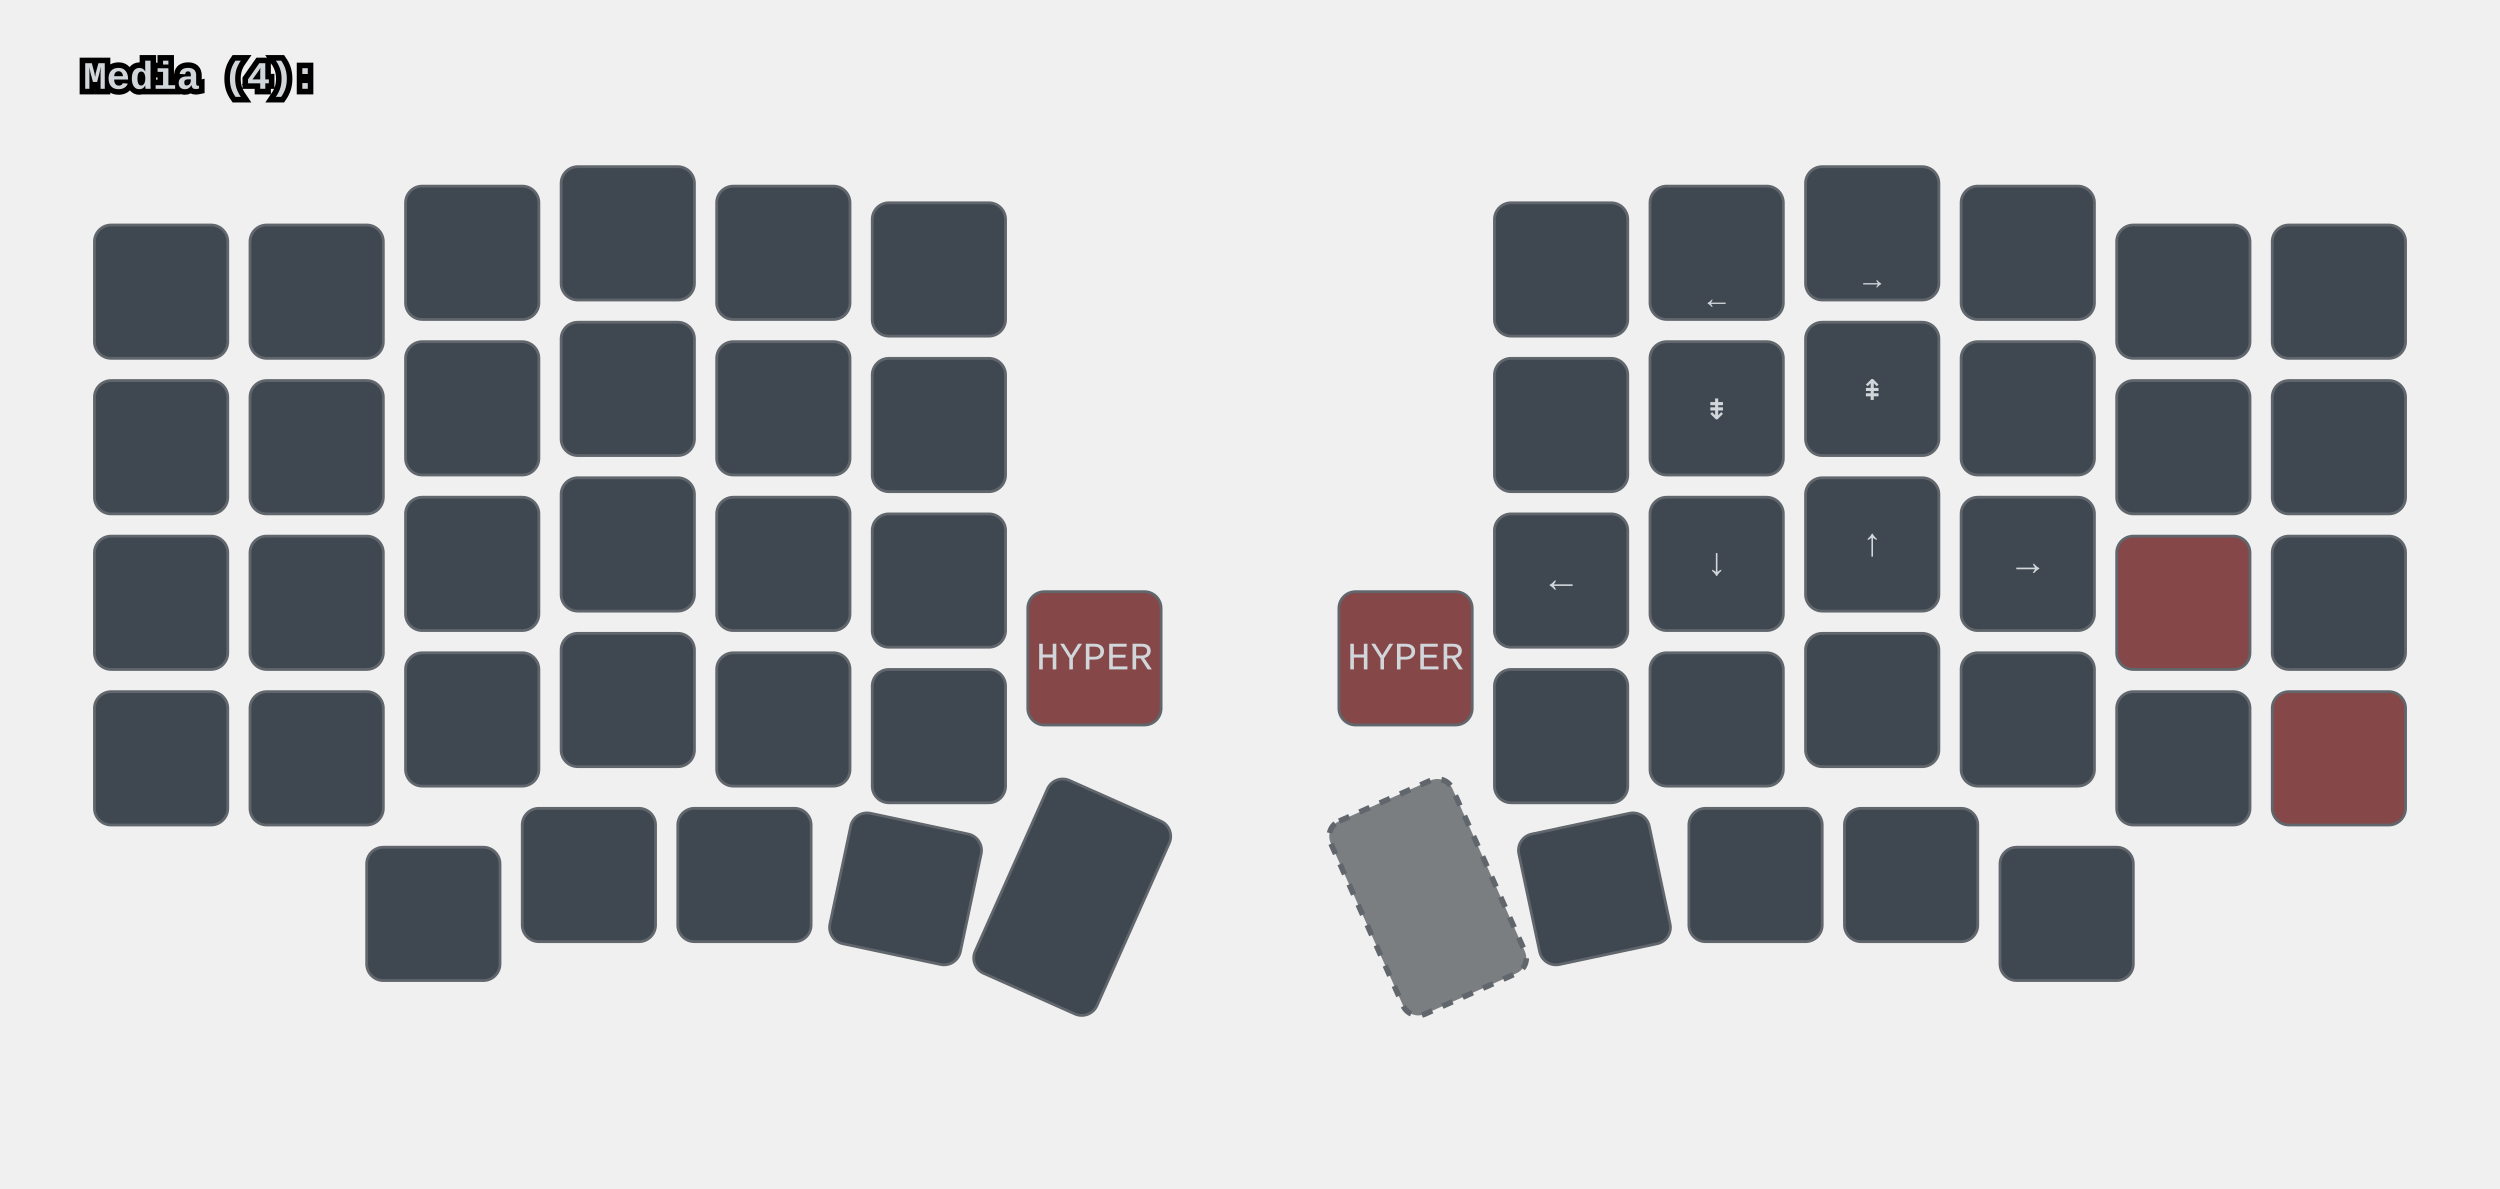
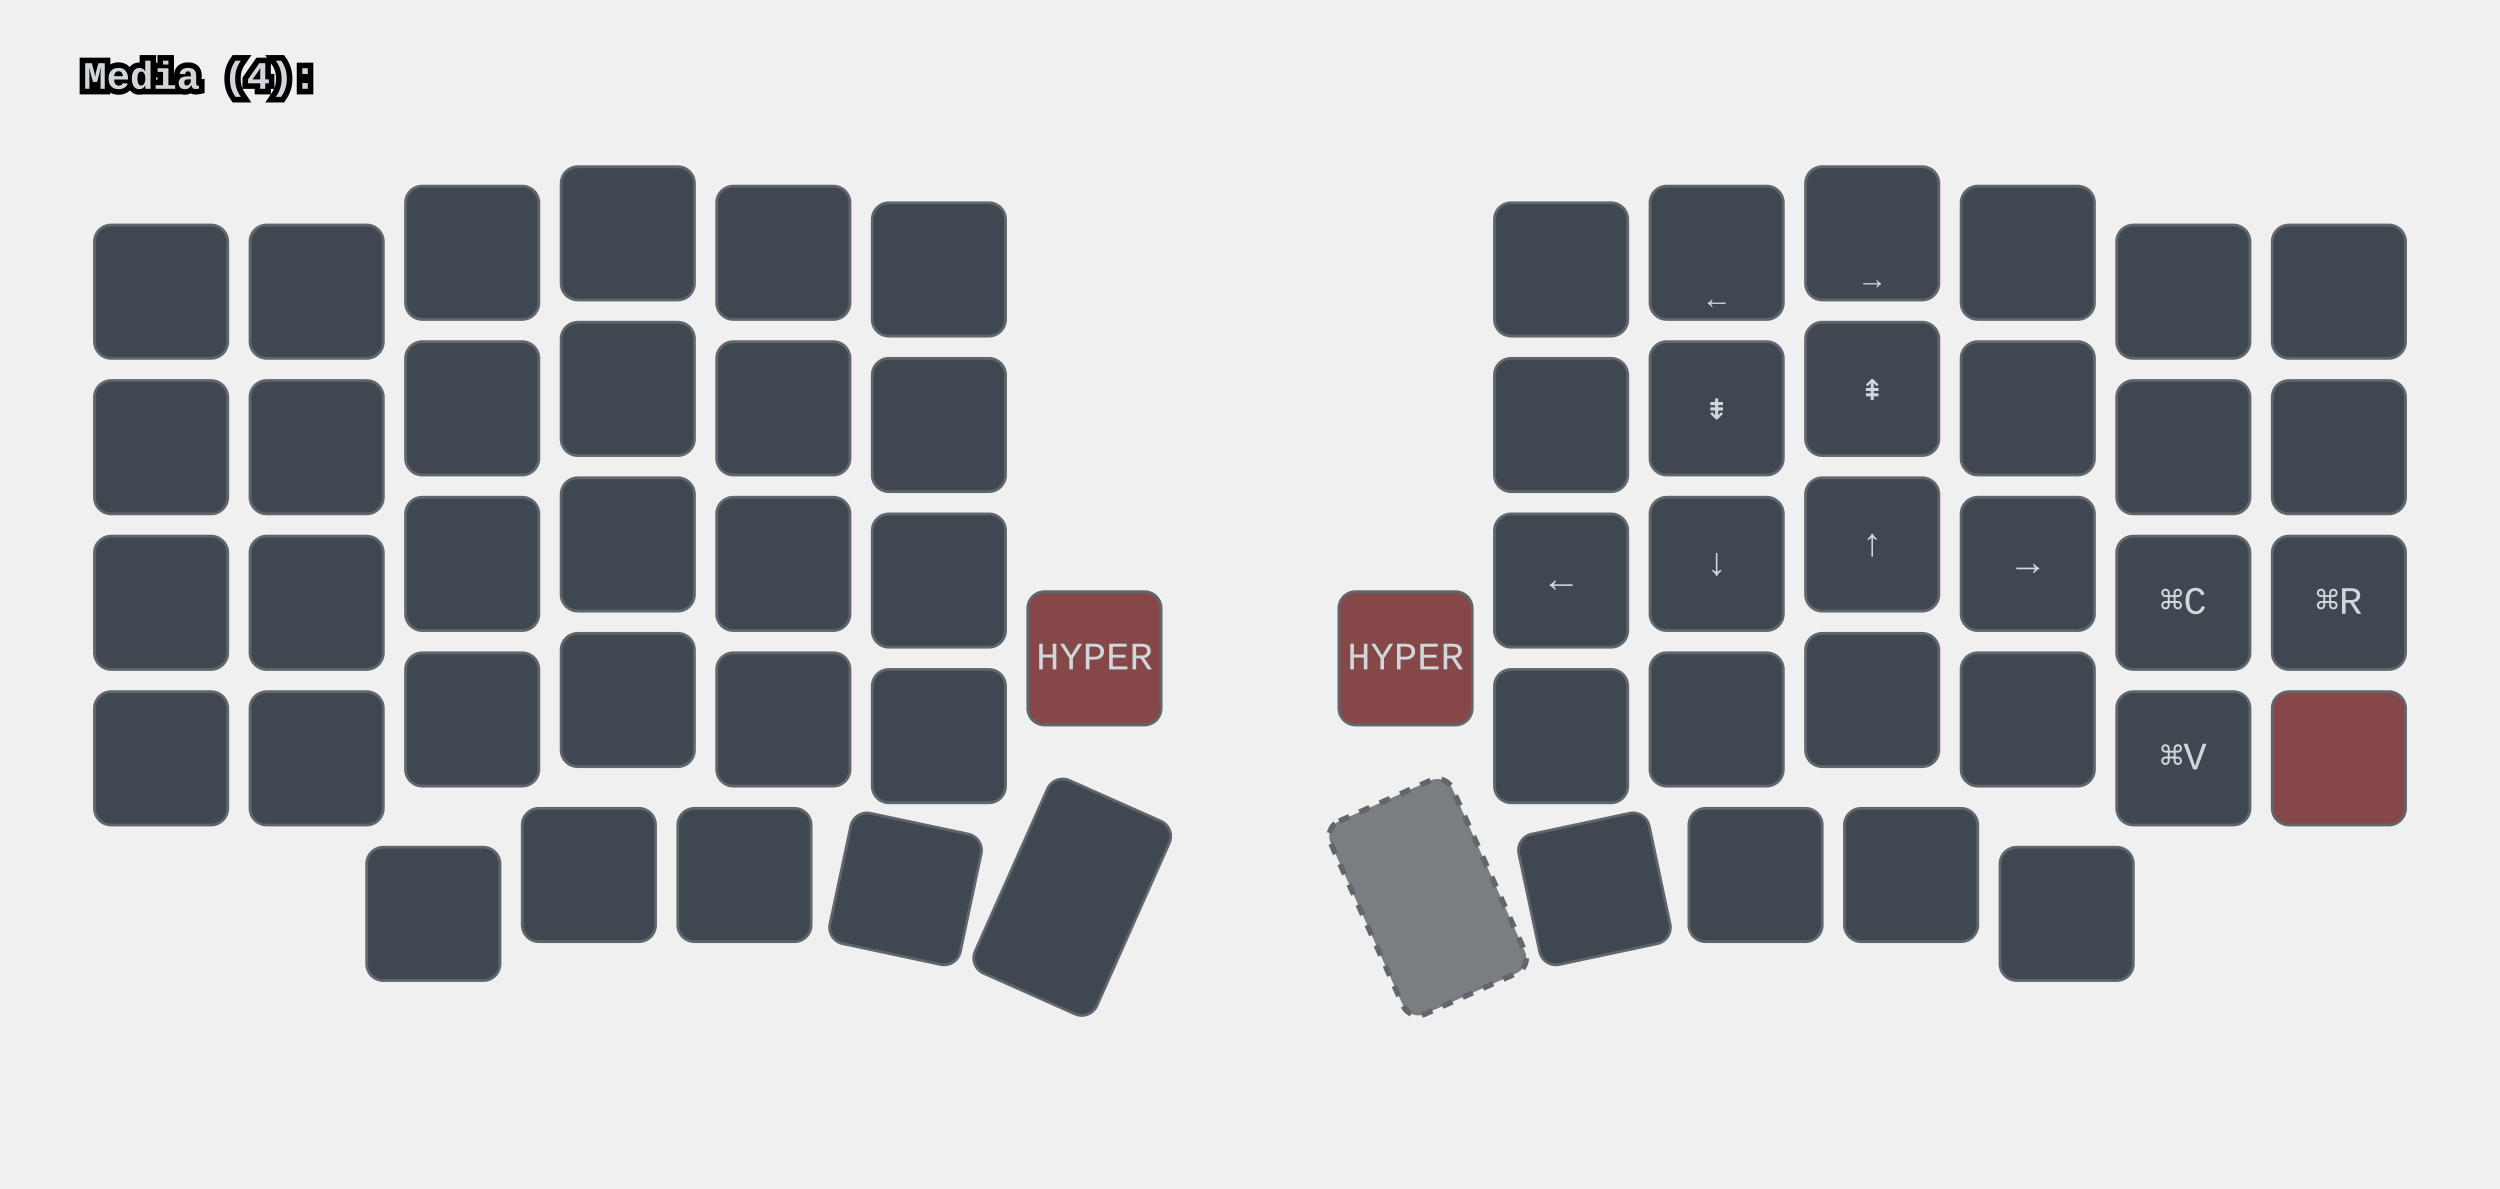
<svg xmlns="http://www.w3.org/2000/svg" xmlns:xlink="http://www.w3.org/1999/xlink" width="900" height="428" viewBox="0 0 900 428" class="keymap">
  <defs>/* start glyphs */
<svg id="mdi:apple-keyboard-caps">
      <svg id="mdi-apple-keyboard-caps" viewBox="0 0 24 24">
        <path d="M15,14V8H17.17L12,2.83L6.83,8H9V14H15M12,0L22,10H17V16H7V10H2L12,0M7,18H17V24H7V18M15,20H9V22H15V20Z" />
      </svg>
    </svg>
    <svg id="mdi:apple-keyboard-command">
      <svg id="mdi-apple-keyboard-command" viewBox="0 0 24 24">
        <path d="M6,2A4,4 0 0,1 10,6V8H14V6A4,4 0 0,1 18,2A4,4 0 0,1 22,6A4,4 0 0,1 18,10H16V14H18A4,4 0 0,1 22,18A4,4 0 0,1 18,22A4,4 0 0,1 14,18V16H10V18A4,4 0 0,1 6,22A4,4 0 0,1 2,18A4,4 0 0,1 6,14H8V10H6A4,4 0 0,1 2,6A4,4 0 0,1 6,2M16,18A2,2 0 0,0 18,20A2,2 0 0,0 20,18A2,2 0 0,0 18,16H16V18M14,10H10V14H14V10M6,16A2,2 0 0,0 4,18A2,2 0 0,0 6,20A2,2 0 0,0 8,18V16H6M8,6A2,2 0 0,0 6,4A2,2 0 0,0 4,6A2,2 0 0,0 6,8H8V6M18,8A2,2 0 0,0 20,6A2,2 0 0,0 18,4A2,2 0 0,0 16,6V8H18Z" />
      </svg>
    </svg>
    <svg id="mdi:apple-keyboard-control">
      <svg id="mdi-apple-keyboard-control" viewBox="0 0 24 24">
        <path d="M19.78,11.78L18.36,13.19L12,6.83L5.64,13.19L4.22,11.78L12,4L19.78,11.78Z" />
      </svg>
    </svg>
    <svg id="mdi:apple-keyboard-option">
      <svg id="mdi-apple-keyboard-option" viewBox="0 0 24 24">
        <path d="M3,4H9.11L16.15,18H21V20H14.88L7.84,6H3V4M14,4H21V6H14V4Z" />
      </svg>
    </svg>
    <svg id="mdi:apple-keyboard-shift">
      <svg id="mdi-apple-keyboard-shift" viewBox="0 0 24 24">
        <path d="M15,18V12H17.17L12,6.83L6.83,12H9V18H15M12,4L22,14H17V20H7V14H2L12,4Z" />
      </svg>
    </svg>
    <svg id="mdi:backspace">
      <svg id="mdi-backspace" viewBox="0 0 24 24">
        <path d="M22,3H7C6.31,3 5.77,3.35 5.41,3.88L0,12L5.41,20.11C5.77,20.64 6.31,21 7,21H22A2,2 0 0,0 24,19V5A2,2 0 0,0 22,3M19,15.59L17.59,17L14,13.41L10.41,17L9,15.59L12.59,12L9,8.41L10.41,7L14,10.59L17.59,7L19,8.41L15.41,12" />
      </svg>
    </svg>
    <svg id="mdi:backspace-reverse">
      <svg id="mdi-backspace-reverse" viewBox="0 0 24 24">
        <path d="M2,21H17C17.7,21 18.2,20.6 18.6,20.1L24,12L18.6,3.9C18.2,3.4 17.7,3 17,3H2A2,2 0 0,0 0,5V19A2,2 0 0,0 2,21M5,8.4L6.4,7L10,10.6L13.6,7L15,8.4L11.4,12L15,15.6L13.6,17L10,13.4L6.4,17L5,15.6L8.6,12" />
      </svg>
    </svg>
    <svg id="mdi:bluetooth-connect">
      <svg id="mdi-bluetooth-connect" viewBox="0 0 24 24">
        <path d="M19,10L17,12L19,14L21,12M14.88,16.29L13,18.17V14.41M13,5.83L14.88,7.71L13,9.58M17.71,7.71L12,2H11V9.58L6.41,5L5,6.41L10.59,12L5,17.58L6.41,19L11,14.41V22H12L17.71,16.29L13.41,12M7,12L5,10L3,12L5,14L7,12Z" />
      </svg>
    </svg>
    <svg id="mdi:bluetooth-off">
      <svg id="mdi-bluetooth-off" viewBox="0 0 24 24">
        <path d="M13,5.83L14.88,7.71L13.28,9.31L14.69,10.72L17.71,7.7L12,2H11V7.03L13,9.03M5.41,4L4,5.41L10.59,12L5,17.59L6.41,19L11,14.41V22H12L16.29,17.71L18.59,20L20,18.59M13,18.17V14.41L14.88,16.29" />
      </svg>
    </svg>
    <svg id="mdi:brightness-5">
      <svg id="mdi-brightness-5" viewBox="0 0 24 24">
        <path d="M12,18A6,6 0 0,1 6,12A6,6 0 0,1 12,6A6,6 0 0,1 18,12A6,6 0 0,1 12,18M20,15.31L23.31,12L20,8.69V4H15.31L12,0.69L8.69,4H4V8.69L0.69,12L4,15.31V20H8.69L12,23.31L15.31,20H20V15.31Z" />
      </svg>
    </svg>
    <svg id="mdi:brightness-7">
      <svg id="mdi-brightness-7" viewBox="0 0 24 24">
        <path d="M12,8A4,4 0 0,0 8,12A4,4 0 0,0 12,16A4,4 0 0,0 16,12A4,4 0 0,0 12,8M12,18A6,6 0 0,1 6,12A6,6 0 0,1 12,6A6,6 0 0,1 18,12A6,6 0 0,1 12,18M20,8.69V4H15.31L12,0.69L8.69,4H4V8.69L0.69,12L4,15.31V20H8.69L12,23.31L15.31,20H20V15.31L23.31,12L20,8.69Z" />
      </svg>
    </svg>
    <svg id="mdi:chevron-left">
      <svg id="mdi-chevron-left" viewBox="0 0 24 24">
        <path d="M15.41,16.58L10.83,12L15.41,7.41L14,6L8,12L14,18L15.41,16.58Z" />
      </svg>
    </svg>
    <svg id="mdi:chevron-right">
      <svg id="mdi-chevron-right" viewBox="0 0 24 24">
        <path d="M8.59,16.58L13.17,12L8.59,7.41L10,6L16,12L10,18L8.59,16.58Z" />
      </svg>
    </svg>
    <svg id="mdi:code-block-tags">
      <svg id="mdi-code-block-tags" viewBox="0 0 24 24">
        <path d="M5.59 3.41L7 4.82L3.82 8L7 11.18L5.59 12.6L1 8L5.59 3.41M11.41 3.41L16 8L11.41 12.6L10 11.18L13.18 8L10 4.82L11.41 3.41M22 6V18C22 19.11 21.11 20 20 20H4C2.9 20 2 19.11 2 18V14H4V18H20V6H17.03V4H20C21.11 4 22 4.89 22 6Z" />
      </svg>
    </svg>
    <svg id="mdi:content-copy">
      <svg id="mdi-content-copy" viewBox="0 0 24 24">
        <path d="M19,21H8V7H19M19,5H8A2,2 0 0,0 6,7V21A2,2 0 0,0 8,23H19A2,2 0 0,0 21,21V7A2,2 0 0,0 19,5M16,1H4A2,2 0 0,0 2,3V17H4V3H16V1Z" />
      </svg>
    </svg>
    <svg id="mdi:content-cut">
      <svg id="mdi-content-cut" viewBox="0 0 24 24">
        <path d="M19,3L13,9L15,11L22,4V3M12,12.5A0.5,0.5 0 0,1 11.5,12A0.5,0.5 0 0,1 12,11.5A0.5,0.5 0 0,1 12.5,12A0.5,0.5 0 0,1 12,12.5M6,20A2,2 0 0,1 4,18C4,16.89 4.9,16 6,16A2,2 0 0,1 8,18C8,19.11 7.1,20 6,20M6,8A2,2 0 0,1 4,6C4,4.89 4.9,4 6,4A2,2 0 0,1 8,6C8,7.11 7.1,8 6,8M9.64,7.64C9.87,7.14 10,6.59 10,6A4,4 0 0,0 6,2A4,4 0 0,0 2,6A4,4 0 0,0 6,10C6.59,10 7.14,9.87 7.64,9.64L10,12L7.64,14.36C7.14,14.13 6.59,14 6,14A4,4 0 0,0 2,18A4,4 0 0,0 6,22A4,4 0 0,0 10,18C10,17.41 9.87,16.86 9.64,16.36L12,14L19,21H22V20L9.64,7.64Z" />
      </svg>
    </svg>
    <svg id="mdi:content-paste">
      <svg id="mdi-content-paste" viewBox="0 0 24 24">
        <path d="M19,20H5V4H7V7H17V4H19M12,2A1,1 0 0,1 13,3A1,1 0 0,1 12,4A1,1 0 0,1 11,3A1,1 0 0,1 12,2M19,2H14.82C14.4,0.84 13.3,0 12,0C10.7,0 9.6,0.84 9.18,2H5A2,2 0 0,0 3,4V20A2,2 0 0,0 5,22H19A2,2 0 0,0 21,20V4A2,2 0 0,0 19,2Z" />
      </svg>
    </svg>
    <svg id="mdi:folder-search-outline">
      <svg id="mdi-folder-search-outline" viewBox="0 0 24 24">
        <path d="M16.5,12C19,12 21,14 21,16.5C21,17.38 20.75,18.21 20.31,18.9L23.39,22L22,23.39L18.88,20.32C18.19,20.75 17.37,21 16.5,21C14,21 12,19 12,16.5C12,14 14,12 16.5,12M16.5,14A2.5,2.5 0 0,0 14,16.5A2.5,2.5 0 0,0 16.5,19A2.5,2.5 0 0,0 19,16.5A2.5,2.5 0 0,0 16.5,14M19,8H3V18H10.17C10.34,18.72 10.63,19.39 11,20H3C1.89,20 1,19.1 1,18V6C1,4.89 1.89,4 3,4H9L11,6H19A2,2 0 0,1 21,8V11.81C20.42,11.26 19.75,10.81 19,10.5V8Z" />
      </svg>
    </svg>
    <svg id="mdi:format-letter-ends-with">
      <svg id="mdi-format-letter-ends-with" viewBox="0 0 24 24">
        <path d="M11.14 4L6.43 16H8.36L9.32 13.43H14.67L15.64 16H17.57L12.86 4M12 6.29L14.03 11.71H9.96M20 14V18H2V20H22V14Z" />
      </svg>
    </svg>
    <svg id="mdi:format-letter-starts-with">
      <svg id="mdi-format-letter-starts-with" viewBox="0 0 24 24">
        <path d="M11.14 4L6.43 16H8.36L9.32 13.43H14.67L15.64 16H17.57L12.86 4M12 6.29L14.03 11.71H9.96M4 18V15H2V20H22V18Z" />
      </svg>
    </svg>
    <svg id="mdi:format-pilcrow-arrow-left">
      <svg id="mdi-format-pilcrow-arrow-left" viewBox="0 0 24 24">
        <path d="M8,17V14L4,18L8,22V19H20V17M10,10V15H12V4H14V15H16V4H18V2H10A4,4 0 0,0 6,6A4,4 0 0,0 10,10Z" />
      </svg>
    </svg>
    <svg id="mdi:format-pilcrow-arrow-right">
      <svg id="mdi-format-pilcrow-arrow-right" viewBox="0 0 24 24">
        <path d="M21,18L17,14V17H5V19H17V22M9,10V15H11V4H13V15H15V4H17V2H9A4,4 0 0,0 5,6A4,4 0 0,0 9,10Z" />
      </svg>
    </svg>
    <svg id="mdi:format-vertical-align-bottom">
      <svg id="mdi-format-vertical-align-bottom" viewBox="0 0 24 24">
        <path d="M16,13H13V3H11V13H8L12,17L16,13M4,19V21H20V19H4Z" />
      </svg>
    </svg>
    <svg id="mdi:format-vertical-align-top">
      <svg id="mdi-format-vertical-align-top" viewBox="0 0 24 24">
        <path d="M8,11H11V21H13V11H16L12,7L8,11M4,3V5H20V3H4Z" />
      </svg>
    </svg>
    <svg id="mdi:keyboard-return">
      <svg id="mdi-keyboard-return" viewBox="0 0 24 24">
        <path d="M19,7V11H5.83L9.41,7.41L8,6L2,12L8,18L9.41,16.58L5.83,13H21V7H19Z" />
      </svg>
    </svg>
    <svg id="mdi:keyboard-space">
      <svg id="mdi-keyboard-space" viewBox="0 0 24 24">
        <path d="M3 15H5V19H19V15H21V19C21 20.1 20.1 21 19 21H5C3.9 21 3 20.1 3 19V15Z" />
      </svg>
    </svg>
    <svg id="mdi:keyboard-tab">
      <svg id="mdi-keyboard-tab" viewBox="0 0 24 24">
        <path d="M20,18H22V6H20M11.59,7.41L15.17,11H1V13H15.17L11.59,16.58L13,18L19,12L13,6L11.59,7.41Z" />
      </svg>
    </svg>
    <svg id="mdi:keyboard-tab-reverse">
      <svg id="mdi-keyboard-tab-reverse" viewBox="0 0 24 24">
        <path d="M4 6H2V18H4M11 6L5 12L11 18L12.41 16.58L8.83 13H23V11H8.83L12.41 7.41L11 6Z" />
      </svg>
    </svg>
    <svg id="mdi:keyboard-variant">
      <svg id="mdi-keyboard-variant" viewBox="0 0 24 24">
        <path d="M6,16H18V18H6V16M6,13V15H2V13H6M7,15V13H10V15H7M11,15V13H13V15H11M14,15V13H17V15H14M18,15V13H22V15H18M2,10H5V12H2V10M19,12V10H22V12H19M18,12H16V10H18V12M8,12H6V10H8V12M12,12H9V10H12V12M15,12H13V10H15V12M2,9V7H4V9H2M5,9V7H7V9H5M8,9V7H10V9H8M11,9V7H13V9H11M14,9V7H16V9H14M17,9V7H22V9H17Z" />
      </svg>
    </svg>
    <svg id="mdi:lightbulb-on-20">
      <svg id="mdi-lightbulb-on-20" viewBox="0 0 24 24">
        <path d="M1 11H4V13H1V11M4.9 3.5L3.5 4.9L5.6 7L7 5.6L4.9 3.5M13 1H11V4H13V1M20 11V13H23V11H20M10 22C10 22.6 10.4 23 11 23H13C13.6 23 14 22.6 14 22V21H10V22M19.1 3.5L17 5.6L18.4 7L20.5 4.9L19.1 3.5M18 12C18 14.2 16.8 16.2 15 17.2V19C15 19.6 14.6 20 14 20H10C9.4 20 9 19.6 9 19V17.2C7.2 16.2 6 14.2 6 12C6 8.7 8.7 6 12 6S18 8.7 18 12M16 12C16 9.79 14.21 8 12 8S8 9.79 8 12 9.79 16 12 16 16 14.21 16 12Z" />
      </svg>
    </svg>
    <svg id="mdi:lightbulb-on-90">
      <svg id="mdi-lightbulb-on-90" viewBox="0 0 24 24">
        <path d="M7 5.6L5.6 7L3.5 4.9L4.9 3.5L7 5.6M10 22C10 22.6 10.4 23 11 23H13C13.6 23 14 22.6 14 22V21H10V22M1 13H4V11H1V13M13 1H11V4H13V1M20 11V13H23V11H20M19.1 3.5L17 5.6L18.4 7L20.5 4.9L19.1 3.5M18 12C18 14.2 16.8 16.2 15 17.2V19C15 19.6 14.6 20 14 20H10C9.4 20 9 19.6 9 19V17.2C7.2 16.2 6 14.2 6 12C6 8.7 8.7 6 12 6S18 8.7 18 12M12 8C11 8 10.09 8.38 9.39 9H14.61C13.91 8.38 13 8 12 8Z" />
      </svg>
    </svg>
    <svg id="mdi:lock-outline">
      <svg id="mdi-lock-outline" viewBox="0 0 24 24">
        <path d="M12,17C10.89,17 10,16.1 10,15C10,13.89 10.89,13 12,13A2,2 0 0,1 14,15A2,2 0 0,1 12,17M18,20V10H6V20H18M18,8A2,2 0 0,1 20,10V20A2,2 0 0,1 18,22H6C4.89,22 4,21.1 4,20V10C4,8.89 4.89,8 6,8H7V6A5,5 0 0,1 12,1A5,5 0 0,1 17,6V8H18M12,3A3,3 0 0,0 9,6V8H15V6A3,3 0 0,0 12,3Z" />
      </svg>
    </svg>
    <svg id="mdi:magnify">
      <svg id="mdi-magnify" viewBox="0 0 24 24">
        <path d="M9.5,3A6.5,6.5 0 0,1 16,9.5C16,11.11 15.41,12.59 14.44,13.73L14.71,14H15.5L20.5,19L19,20.5L14,15.5V14.71L13.73,14.44C12.59,15.41 11.11,16 9.5,16A6.5,6.5 0 0,1 3,9.5A6.5,6.5 0 0,1 9.5,3M9.5,5C7,5 5,7 5,9.5C5,12 7,14 9.5,14C12,14 14,12 14,9.5C14,7 12,5 9.5,5Z" />
      </svg>
    </svg>
    <svg id="mdi:mouse">
      <svg id="mdi-mouse" viewBox="0 0 24 24">
        <path d="M11,1.07C7.05,1.56 4,4.92 4,9H11M4,15A8,8 0 0,0 12,23A8,8 0 0,0 20,15V11H4M13,1.07V9H20C20,4.92 16.94,1.56 13,1.07Z" />
      </svg>
    </svg>
    <svg id="mdi:mouse-left-click-outline">
      <svg id="mdi-mouse-left-click-outline" viewBox="0 0 24 24">
        <path d="M13 9V1.07C13.7 1.16 14.37 1.33 15 1.59C17.33 2.53 19.11 4.53 19.75 7C19.91 7.64 20 8.31 20 9H13M17.66 7C17.18 5.65 16.23 4.5 15 3.81V7H17.66M6 15V13H18V15C18 16.59 17.37 18.12 16.24 19.24C15.12 20.37 13.59 21 12 21C10.41 21 8.88 20.37 7.76 19.24C6.63 18.12 6 16.59 6 15M4 15C4 17.12 4.84 19.16 6.34 20.66C7.84 22.16 9.88 23 12 23C14.12 23 16.16 22.16 17.66 20.66C19.16 19.16 20 17.12 20 15V11H4V15M11 9V1.07C7.06 1.56 4 4.92 4 9H11Z" />
      </svg>
    </svg>
    <svg id="mdi:mouse-right-click-outline">
      <svg id="mdi-mouse-right-click-outline" viewBox="0 0 24 24">
        <path d="M13 9V1.07C16.94 1.56 20 4.92 20 9H13M11 9V1.07C10.3 1.16 9.63 1.33 9 1.59C6.67 2.53 4.89 4.53 4.25 7C4.09 7.64 4 8.31 4 9H11M6.34 7C6.82 5.65 7.78 4.5 9 3.81V7H6.34M6 15V13H18V15C18 16.59 17.37 18.12 16.24 19.24C15.12 20.37 13.59 21 12 21C10.41 21 8.88 20.37 7.76 19.24C6.63 18.12 6 16.59 6 15M4 15C4 17.12 4.84 19.16 6.34 20.66C7.84 22.16 9.88 23 12 23C14.12 23 16.16 22.16 17.66 20.66C19.16 19.16 20 17.12 20 15V11H4V15Z" />
      </svg>
    </svg>
    <svg id="mdi:numeric-1-box-multiple-outline">
      <svg id="mdi-numeric-1-box-multiple-outline" viewBox="0 0 24 24">
        <path d="M21,17H7V3H21M21,1H7A2,2 0 0,0 5,3V17A2,2 0 0,0 7,19H21A2,2 0 0,0 23,17V3A2,2 0 0,0 21,1M14,15H16V5H12V7H14M3,5H1V21A2,2 0 0,0 3,23H19V21H3V5Z" />
      </svg>
    </svg>
    <svg id="mdi:numeric-2-box-multiple-outline">
      <svg id="mdi-numeric-2-box-multiple-outline" viewBox="0 0 24 24">
        <path d="M17,13H13V11H15A2,2 0 0,0 17,9V7C17,5.89 16.1,5 15,5H11V7H15V9H13A2,2 0 0,0 11,11V15H17M21,17H7V3H21M21,1H7A2,2 0 0,0 5,3V17A2,2 0 0,0 7,19H21A2,2 0 0,0 23,17V3A2,2 0 0,0 21,1M3,5H1V21A2,2 0 0,0 3,23H19V21H3V5Z" />
      </svg>
    </svg>
    <svg id="mdi:numeric-3-box-multiple-outline">
      <svg id="mdi-numeric-3-box-multiple-outline" viewBox="0 0 24 24">
        <path d="M17,13V11.5A1.5,1.5 0 0,0 15.5,10A1.5,1.5 0 0,0 17,8.5V7C17,5.89 16.1,5 15,5H11V7H15V9H13V11H15V13H11V15H15A2,2 0 0,0 17,13M3,5H1V21A2,2 0 0,0 3,23H19V21H3M21,17H7V3H21M21,1H7A2,2 0 0,0 5,3V17A2,2 0 0,0 7,19H21A2,2 0 0,0 23,17V3A2,2 0 0,0 21,1Z" />
      </svg>
    </svg>
    <svg id="mdi:numeric-4-box-multiple-outline">
      <svg id="mdi-numeric-4-box-multiple-outline" viewBox="0 0 24 24">
        <path d="M21,17H7V3H21M21,1H7A2,2 0 0,0 5,3V17A2,2 0 0,0 7,19H21A2,2 0 0,0 23,17V3A2,2 0 0,0 21,1M15,15H17V5H15V9H13V5H11V11H15M3,5H1V21A2,2 0 0,0 3,23H19V21H3V5Z" />
      </svg>
    </svg>
    <svg id="mdi:numeric-5-box-multiple-outline">
      <svg id="mdi-numeric-5-box-multiple-outline" viewBox="0 0 24 24">
        <path d="M17,13V11C17,9.89 16.1,9 15,9H13V7H17V5H11V11H15V13H11V15H15A2,2 0 0,0 17,13M3,5H1V21A2,2 0 0,0 3,23H19V21H3M21,17H7V3H21M21,1H7A2,2 0 0,0 5,3V17A2,2 0 0,0 7,19H21A2,2 0 0,0 23,17V3A2,2 0 0,0 21,1Z" />
      </svg>
    </svg>
    <svg id="mdi:numeric-6-box-multiple-outline">
      <svg id="mdi-numeric-6-box-multiple-outline" viewBox="0 0 24 24">
        <path d="M13,11H15V13H13M13,15H15A2,2 0 0,0 17,13V11C17,9.89 16.1,9 15,9H13V7H17V5H13A2,2 0 0,0 11,7V13C11,14.11 11.9,15 13,15M21,17H7V3H21M21,1H7A2,2 0 0,0 5,3V17A2,2 0 0,0 7,19H21A2,2 0 0,0 23,17V3A2,2 0 0,0 21,1M3,5H1V21A2,2 0 0,0 3,23H19V21H3V5Z" />
      </svg>
    </svg>
    <svg id="mdi:numeric-7-box-multiple-outline">
      <svg id="mdi-numeric-7-box-multiple-outline" viewBox="0 0 24 24">
        <path d="M13,15L17,7V5H11V7H15L11,15M21,17H7V3H21M21,1H7A2,2 0 0,0 5,3V17A2,2 0 0,0 7,19H21A2,2 0 0,0 23,17V3A2,2 0 0,0 21,1M3,5H1V21A2,2 0 0,0 3,23H19V21H3V5Z" />
      </svg>
    </svg>
    <svg id="mdi:numeric-8-box-multiple-outline">
      <svg id="mdi-numeric-8-box-multiple-outline" viewBox="0 0 24 24">
        <path d="M13,11H15V13H13M13,7H15V9H13M13,15H15A2,2 0 0,0 17,13V11.5A1.5,1.5 0 0,0 15.5,10A1.5,1.5 0 0,0 17,8.5V7C17,5.89 16.1,5 15,5H13A2,2 0 0,0 11,7V8.5A1.5,1.5 0 0,0 12.5,10A1.5,1.5 0 0,0 11,11.5V13C11,14.11 11.9,15 13,15M21,17H7V3H21M21,1H7A2,2 0 0,0 5,3V17A2,2 0 0,0 7,19H21A2,2 0 0,0 23,17V3A2,2 0 0,0 21,1M3,5H1V21A2,2 0 0,0 3,23H19V21H3V5Z" />
      </svg>
    </svg>
    <svg id="mdi:palette-outline">
      <svg id="mdi-palette-outline" viewBox="0 0 24 24">
        <path d="M12,22A10,10 0 0,1 2,12A10,10 0 0,1 12,2C17.5,2 22,6 22,11A6,6 0 0,1 16,17H14.2C13.9,17 13.7,17.2 13.7,17.5C13.7,17.6 13.8,17.7 13.8,17.8C14.2,18.3 14.4,18.9 14.4,19.5C14.5,20.9 13.4,22 12,22M12,4A8,8 0 0,0 4,12A8,8 0 0,0 12,20C12.3,20 12.5,19.8 12.5,19.5C12.5,19.3 12.4,19.2 12.4,19.1C12,18.6 11.8,18.1 11.8,17.5C11.8,16.1 12.9,15 14.3,15H16A4,4 0 0,0 20,11C20,7.1 16.4,4 12,4M6.5,10C7.3,10 8,10.7 8,11.5C8,12.3 7.3,13 6.5,13C5.7,13 5,12.3 5,11.5C5,10.7 5.7,10 6.5,10M9.5,6C10.3,6 11,6.7 11,7.5C11,8.3 10.3,9 9.5,9C8.7,9 8,8.3 8,7.5C8,6.7 8.7,6 9.5,6M14.5,6C15.3,6 16,6.7 16,7.5C16,8.3 15.3,9 14.5,9C13.7,9 13,8.3 13,7.5C13,6.7 13.7,6 14.5,6M17.5,10C18.3,10 19,10.7 19,11.5C19,12.3 18.3,13 17.5,13C16.7,13 16,12.3 16,11.5C16,10.7 16.7,10 17.5,10Z" />
      </svg>
    </svg>
    <svg id="mdi:play-pause">
      <svg id="mdi-play-pause" viewBox="0 0 24 24">
        <path d="M3,5V19L11,12M13,19H16V5H13M18,5V19H21V5" />
      </svg>
    </svg>
    <svg id="mdi:power">
      <svg id="mdi-power" viewBox="0 0 24 24">
        <path d="M16.56,5.44L15.11,6.89C16.84,7.94 18,9.83 18,12A6,6 0 0,1 12,18A6,6 0 0,1 6,12C6,9.83 7.16,7.94 8.88,6.88L7.44,5.44C5.36,6.88 4,9.28 4,12A8,8 0 0,0 12,20A8,8 0 0,0 20,12C20,9.28 18.64,6.88 16.56,5.44M13,3H11V13H13" />
      </svg>
    </svg>
    <svg id="mdi:power-plug-outline">
      <svg id="mdi-power-plug-outline" viewBox="0 0 24 24">
        <path d="M16 7V3H14V7H10V3H8V7C7 7 6 8 6 9V14.5L9.5 18V21H14.5V18L18 14.5V9C18 8 17 7 16 7M16 13.67L13.09 16.59L12.67 17H11.33L10.92 16.59L8 13.67V9.09C8 9.06 8.06 9 8.09 9H15.92C15.95 9 16 9.06 16 9.09V13.67Z" />
      </svg>
    </svg>
    <svg id="mdi:redo">
      <svg id="mdi-redo" viewBox="0 0 24 24">
        <path d="M18.4,10.6C16.55,9 14.15,8 11.5,8C6.85,8 2.92,11.03 1.54,15.22L3.9,16C4.95,12.81 7.95,10.5 11.5,10.5C13.45,10.5 15.23,11.22 16.62,12.38L13,16H22V7L18.4,10.6Z" />
      </svg>
    </svg>
    <svg id="mdi:restart">
      <svg id="mdi-restart" viewBox="0 0 24 24">
        <path d="M12,4C14.1,4 16.1,4.8 17.6,6.3C20.7,9.4 20.7,14.5 17.6,17.6C15.8,19.5 13.3,20.2 10.9,19.9L11.4,17.9C13.1,18.1 14.9,17.5 16.2,16.2C18.5,13.9 18.5,10.1 16.2,7.7C15.1,6.6 13.5,6 12,6V10.6L7,5.6L12,0.6V4M6.3,17.6C3.7,15 3.3,11 5.1,7.9L6.6,9.4C5.5,11.6 5.9,14.4 7.8,16.2C8.3,16.7 8.9,17.1 9.6,17.4L9,19.4C8,19 7.1,18.4 6.3,17.6Z" />
      </svg>
    </svg>
    <svg id="mdi:skip-backward">
      <svg id="mdi-skip-backward" viewBox="0 0 24 24">
        <path d="M20,5V19L13,12M6,5V19H4V5M13,5V19L6,12" />
      </svg>
    </svg>
    <svg id="mdi:skip-forward">
      <svg id="mdi-skip-forward" viewBox="0 0 24 24">
        <path d="M4,5V19L11,12M18,5V19H20V5M11,5V19L18,12" />
      </svg>
    </svg>
    <svg id="mdi:stop">
      <svg id="mdi-stop" viewBox="0 0 24 24">
        <path d="M18,18H6V6H18V18Z" />
      </svg>
    </svg>
    <svg id="mdi:undo">
      <svg id="mdi-undo" viewBox="0 0 24 24">
        <path d="M12.5,8C9.85,8 7.45,9 5.6,10.6L2,7V16H11L7.38,12.38C8.77,11.22 10.54,10.5 12.5,10.5C16.04,10.5 19.05,12.81 20.1,16L22.47,15.22C21.08,11.03 17.15,8 12.5,8Z" />
      </svg>
    </svg>
    <svg id="mdi:unfold-more-horizontal">
      <svg id="mdi-unfold-more-horizontal" viewBox="0 0 24 24">
        <path d="M12,18.17L8.83,15L7.42,16.41L12,21L16.59,16.41L15.17,15M12,5.83L15.17,9L16.58,7.59L12,3L7.41,7.59L8.83,9L12,5.83Z" />
      </svg>
    </svg>
    <svg id="mdi:unfold-more-vertical">
      <svg id="mdi-unfold-more-vertical" viewBox="0 0 24 24">
        <path d="M18.17,12L15,8.83L16.41,7.41L21,12L16.41,16.58L15,15.17L18.17,12M5.83,12L9,15.17L7.59,16.59L3,12L7.59,7.42L9,8.83L5.83,12Z" />
      </svg>
    </svg>
    <svg id="mdi:usb">
      <svg id="mdi-usb" viewBox="0 0 24 24">
        <path d="M15,7V11H16V13H13V5H15L12,1L9,5H11V13H8V10.93C8.7,10.56 9.2,9.85 9.2,9C9.2,7.78 8.21,6.8 7,6.8C5.78,6.8 4.8,7.78 4.8,9C4.8,9.85 5.3,10.56 6,10.93V13A2,2 0 0,0 8,15H11V18.05C10.29,18.41 9.8,19.15 9.8,20A2.2,2.2 0 0,0 12,22.2A2.2,2.2 0 0,0 14.2,20C14.2,19.15 13.71,18.41 13,18.05V15H16A2,2 0 0,0 18,13V11H19V7H15Z" />
      </svg>
    </svg>
    <svg id="mdi:view-dashboard-outline">
      <svg id="mdi-view-dashboard-outline" viewBox="0 0 24 24">
        <path d="M19,5V7H15V5H19M9,5V11H5V5H9M19,13V19H15V13H19M9,17V19H5V17H9M21,3H13V9H21V3M11,3H3V13H11V3M21,11H13V21H21V11M11,15H3V21H11V15Z" />
      </svg>
    </svg>
    <svg id="mdi:volume-minus">
      <svg id="mdi-volume-minus" viewBox="0 0 24 24">
        <path d="M3,9H7L12,4V20L7,15H3V9M14,11H22V13H14V11Z" />
      </svg>
    </svg>
    <svg id="mdi:volume-off">
      <svg id="mdi-volume-off" viewBox="0 0 24 24">
        <path d="M12,4L9.91,6.09L12,8.18M4.27,3L3,4.27L7.73,9H3V15H7L12,20V13.27L16.25,17.53C15.58,18.04 14.83,18.46 14,18.7V20.77C15.38,20.45 16.63,19.82 17.68,18.96L19.73,21L21,19.73L12,10.73M19,12C19,12.94 18.8,13.82 18.46,14.64L19.97,16.15C20.62,14.91 21,13.5 21,12C21,7.72 18,4.14 14,3.23V5.29C16.89,6.15 19,8.83 19,12M16.5,12C16.5,10.23 15.5,8.71 14,7.97V10.18L16.45,12.63C16.5,12.43 16.5,12.21 16.5,12Z" />
      </svg>
    </svg>
    <svg id="mdi:volume-plus">
      <svg id="mdi-volume-plus" viewBox="0 0 24 24">
        <path d="M3,9H7L12,4V20L7,15H3V9M14,11H17V8H19V11H22V13H19V16H17V13H14V11Z" />
      </svg>
    </svg>
    <svg id="mdi:web">
      <svg id="mdi-web" viewBox="0 0 24 24">
        <path d="M16.36,14C16.44,13.34 16.5,12.68 16.5,12C16.5,11.32 16.44,10.66 16.36,10H19.74C19.9,10.64 20,11.31 20,12C20,12.69 19.9,13.36 19.74,14M14.59,19.56C15.19,18.45 15.65,17.25 15.97,16H18.92C17.96,17.65 16.43,18.93 14.59,19.56M14.34,14H9.66C9.56,13.34 9.5,12.68 9.5,12C9.5,11.32 9.56,10.65 9.66,10H14.34C14.43,10.65 14.5,11.32 14.5,12C14.5,12.68 14.43,13.34 14.34,14M12,19.96C11.17,18.76 10.5,17.43 10.09,16H13.91C13.5,17.43 12.83,18.76 12,19.96M8,8H5.08C6.03,6.34 7.57,5.06 9.4,4.44C8.8,5.55 8.35,6.75 8,8M5.08,16H8C8.35,17.25 8.8,18.45 9.4,19.56C7.57,18.93 6.03,17.65 5.08,16M4.26,14C4.1,13.36 4,12.69 4,12C4,11.31 4.1,10.64 4.26,10H7.64C7.56,10.66 7.5,11.32 7.5,12C7.5,12.68 7.56,13.34 7.64,14M12,4.03C12.83,5.23 13.5,6.57 13.91,8H10.09C10.5,6.57 11.17,5.23 12,4.03M18.92,8H15.97C15.65,6.75 15.19,5.55 14.59,4.44C16.43,5.07 17.96,6.34 18.92,8M12,2C6.47,2 2,6.5 2,12A10,10 0 0,0 12,22A10,10 0 0,0 22,12A10,10 0 0,0 12,2Z" />
      </svg>
    </svg>
    <svg id="mdi:window-maximize">
      <svg id="mdi-window-maximize" viewBox="0 0 24 24">
        <path d="M4,4H20V20H4V4M6,8V18H18V8H6Z" />
      </svg>
    </svg>
    <svg id="mdi:window-restore">
      <svg id="mdi-window-restore" viewBox="0 0 24 24">
        <path d="M4,8H8V4H20V16H16V20H4V8M16,8V14H18V6H10V8H16M6,12V18H14V12H6Z" />
      </svg>
    </svg>
  </defs>/* end glyphs */
<style>/* inherit to force styles through use tags */
svg path {
    fill: inherit;
}

/* font and background color specifications */
svg.keymap {
    font-family: SFMono-Regular,Consolas,Liberation Mono,Menlo,monospace;
    font-size: 14px;
    font-kerning: normal;
    text-rendering: optimizeLegibility;
    fill: #24292e;
}

/* default key styling */
rect.key {
    fill: #f6f8fa;
}

rect.key, rect.combo {
    stroke: #c9cccf;
    stroke-width: 1;
}

/* default key side styling, only used is draw_key_sides is set */
rect.side {
    filter: brightness(90%);
}

/* color accent for combo boxes */
rect.combo, rect.combo-separate {
    fill: #cdf;
}

/* color accent for held keys */
rect.held, rect.combo.held {
    fill: #fdd;
}

/* color accent for ghost (optional) keys */
rect.ghost, rect.combo.ghost {
    stroke-dasharray: 4, 4;
    stroke-width: 2;
}

text {
    text-anchor: middle;
    dominant-baseline: middle;
}

/* styling for layer labels */
text.label {
    font-weight: bold;
    text-anchor: start;
    stroke: white;
    stroke-width: 4;
    paint-order: stroke;
}

/* styling for optional footer */
text.footer {
    text-anchor: end;
    dominant-baseline: auto;
    stroke: white;
    stroke-width: 4;
    paint-order: stroke;
}

/* styling for combo tap, and key non-tap label text */
text.combo, text.hold, text.shifted, text.left, text.right, text.tl, text.tr, text.bl, text.br {
    font-size: 11px;
}

text.hold, text.bl, text.br {
    text-anchor: middle;
    dominant-baseline: auto;
}

text.shifted, text.tl, text.tr {
    text-anchor: middle;
    dominant-baseline: hanging;
}

text.left, text.tl, text.bl {
    text-anchor: start;
}

text.right, text.tr, text.br {
    text-anchor: end;
}

text.layer-activator {
    text-decoration: underline;
}

/* styling for hold/shifted label text in combo box */
text.combo.hold, text.combo.shifted, text.combo.left, text.combo.right {
    font-size: 8px;
}

/* lighter symbol for transparent keys */
text.trans {
    fill: #7b7e81;
}

/* styling for combo dendrons */
path.combo {
    stroke-width: 1;
    stroke: gray;
    fill: none;
}

/* Start Tabler Icons Cleanup */
/* cannot use height/width with glyphs */
.icon-tabler &gt; path {
    fill: inherit;
    stroke: inherit;
    stroke-width: 2;
}
/* hide tabler's default box */
.icon-tabler &gt; path[stroke="none"][fill="none"] {
    visibility: hidden;
}
/* End Tabler Icons Cleanup */

svg.keymap { fill: #d1d6db; }
rect.key { fill: #3f4750; }
rect.key, rect.combo { stroke: #60666c; }
rect.combo, rect.combo-separate { fill: #1f3d7a; }
rect.held, rect.combo.held { fill: #854747; }
text.label, text.footer { stroke: black; }
text.trans { fill: #7e8184; }
path.combo { stroke: #7f7f7f; }

rect.ghost { fill: #7b7e81; }
</style>
  <g transform="translate(30, 0)" class="layer-Media">
    <text x="0" y="28" class="label" id="Media">Media (4):</text>
    <g transform="translate(0, 56)">
      <g transform="translate(28, 49)" class="key keypos-0">
        <rect rx="6" ry="6" x="-24" y="-24" width="48" height="48" class="key" />
      </g>
      <g transform="translate(84, 49)" class="key keypos-1">
        <rect rx="6" ry="6" x="-24" y="-24" width="48" height="48" class="key" />
      </g>
      <g transform="translate(140, 35)" class="key keypos-2">
        <rect rx="6" ry="6" x="-24" y="-24" width="48" height="48" class="key" />
      </g>
      <g transform="translate(196, 28)" class="key keypos-3">
        <rect rx="6" ry="6" x="-24" y="-24" width="48" height="48" class="key" />
      </g>
      <g transform="translate(252, 35)" class="key keypos-4">
        <rect rx="6" ry="6" x="-24" y="-24" width="48" height="48" class="key" />
      </g>
      <g transform="translate(308, 41)" class="key keypos-5">
        <rect rx="6" ry="6" x="-24" y="-24" width="48" height="48" class="key" />
      </g>
      <g transform="translate(532, 41)" class="key keypos-6">
        <rect rx="6" ry="6" x="-24" y="-24" width="48" height="48" class="key" />
        <use href="#mdi:keyboard-tab-reverse" xlink:href="#mdi:keyboard-tab-reverse" x="-7" y="-7" height="14" width="14.0" class="key tap glyph mdi:keyboard-tab-reverse" />
      </g>
      <g transform="translate(588, 35)" class="key keypos-7">
        <rect rx="6" ry="6" x="-24" y="-24" width="48" height="48" class="key" />
        <use href="#mdi:magnify" xlink:href="#mdi:magnify" x="-7" y="-7" height="14" width="14.0" class="key tap glyph mdi:magnify" />
        <text x="0" y="20" class="key hold">←</text>
      </g>
      <g transform="translate(644, 28)" class="key keypos-8">
        <rect rx="6" ry="6" x="-24" y="-24" width="48" height="48" class="key" />
        <use href="#mdi:magnify" xlink:href="#mdi:magnify" x="-7" y="-7" height="14" width="14.0" class="key tap glyph mdi:magnify" />
        <text x="0" y="20" class="key hold">→</text>
      </g>
      <g transform="translate(700, 35)" class="key keypos-9">
        <rect rx="6" ry="6" x="-24" y="-24" width="48" height="48" class="key" />
        <use href="#mdi:keyboard-tab" xlink:href="#mdi:keyboard-tab" x="-7" y="-7" height="14" width="14.0" class="key tap glyph mdi:keyboard-tab" />
      </g>
      <g transform="translate(756, 49)" class="key keypos-10">
        <rect rx="6" ry="6" x="-24" y="-24" width="48" height="48" class="key" />
      </g>
      <g transform="translate(812, 49)" class="key keypos-11">
        <rect rx="6" ry="6" x="-24" y="-24" width="48" height="48" class="key" />
      </g>
      <g transform="translate(28, 105)" class="key keypos-12">
        <rect rx="6" ry="6" x="-24" y="-24" width="48" height="48" class="key" />
        <use href="#mdi:volume-plus" xlink:href="#mdi:volume-plus" x="-7" y="-7" height="14" width="14.0" class="key tap glyph mdi:volume-plus" />
      </g>
      <g transform="translate(84, 105)" class="key keypos-13">
        <rect rx="6" ry="6" x="-24" y="-24" width="48" height="48" class="key" />
        <use href="#mdi:brightness-7" xlink:href="#mdi:brightness-7" x="-7" y="-7" height="14" width="14.0" class="key tap glyph mdi:brightness-7" />
      </g>
      <g transform="translate(140, 91)" class="key keypos-14">
        <rect rx="6" ry="6" x="-24" y="-24" width="48" height="48" class="key" />
      </g>
      <g transform="translate(196, 84)" class="key keypos-15">
        <rect rx="6" ry="6" x="-24" y="-24" width="48" height="48" class="key" />
      </g>
      <g transform="translate(252, 91)" class="key keypos-16">
        <rect rx="6" ry="6" x="-24" y="-24" width="48" height="48" class="key" />
      </g>
      <g transform="translate(308, 97)" class="key keypos-17">
        <rect rx="6" ry="6" x="-24" y="-24" width="48" height="48" class="key" />
      </g>
      <g transform="translate(532, 97)" class="key keypos-18">
        <rect rx="6" ry="6" x="-24" y="-24" width="48" height="48" class="key" />
        <use href="#mdi:format-vertical-align-top" xlink:href="#mdi:format-vertical-align-top" x="-7" y="-7" height="14" width="14.0" class="key tap glyph mdi:format-vertical-align-top" />
      </g>
      <g transform="translate(588, 91)" class="key keypos-19">
        <rect rx="6" ry="6" x="-24" y="-24" width="48" height="48" class="key" />
        <text x="0" y="0" class="key tap">⇟</text>
      </g>
      <g transform="translate(644, 84)" class="key keypos-20">
        <rect rx="6" ry="6" x="-24" y="-24" width="48" height="48" class="key" />
        <text x="0" y="0" class="key tap">⇞</text>
      </g>
      <g transform="translate(700, 91)" class="key keypos-21">
        <rect rx="6" ry="6" x="-24" y="-24" width="48" height="48" class="key" />
        <use href="#mdi:format-vertical-align-bottom" xlink:href="#mdi:format-vertical-align-bottom" x="-7" y="-7" height="14" width="14.0" class="key tap glyph mdi:format-vertical-align-bottom" />
      </g>
      <g transform="translate(756, 105)" class="key keypos-22">
        <rect rx="6" ry="6" x="-24" y="-24" width="48" height="48" class="key" />
      </g>
      <g transform="translate(812, 105)" class="key keypos-23">
        <rect rx="6" ry="6" x="-24" y="-24" width="48" height="48" class="key" />
      </g>
      <g transform="translate(28, 161)" class="key keypos-24">
        <rect rx="6" ry="6" x="-24" y="-24" width="48" height="48" class="key" />
        <use href="#mdi:volume-minus" xlink:href="#mdi:volume-minus" x="-7" y="-7" height="14" width="14.0" class="key tap glyph mdi:volume-minus" />
      </g>
      <g transform="translate(84, 161)" class="key keypos-25">
        <rect rx="6" ry="6" x="-24" y="-24" width="48" height="48" class="key" />
        <use href="#mdi:brightness-5" xlink:href="#mdi:brightness-5" x="-7" y="-7" height="14" width="14.0" class="key tap glyph mdi:brightness-5" />
      </g>
      <g transform="translate(140, 147)" class="key keypos-26">
        <rect rx="6" ry="6" x="-24" y="-24" width="48" height="48" class="key" />
        <use href="#mdi:skip-backward" xlink:href="#mdi:skip-backward" x="-7" y="-7" height="14" width="14.0" class="key tap glyph mdi:skip-backward" />
      </g>
      <g transform="translate(196, 140)" class="key keypos-27">
        <rect rx="6" ry="6" x="-24" y="-24" width="48" height="48" class="key" />
        <use href="#mdi:play-pause" xlink:href="#mdi:play-pause" x="-7" y="-7" height="14" width="14.0" class="key tap glyph mdi:play-pause" />
      </g>
      <g transform="translate(252, 147)" class="key keypos-28">
        <rect rx="6" ry="6" x="-24" y="-24" width="48" height="48" class="key" />
        <use href="#mdi:skip-forward" xlink:href="#mdi:skip-forward" x="-7" y="-7" height="14" width="14.0" class="key tap glyph mdi:skip-forward" />
      </g>
      <g transform="translate(308, 153)" class="key keypos-29">
        <rect rx="6" ry="6" x="-24" y="-24" width="48" height="48" class="key" />
      </g>
      <g transform="translate(532, 153)" class="key keypos-30">
        <rect rx="6" ry="6" x="-24" y="-24" width="48" height="48" class="key" />
        <text x="0" y="0" class="key tap">←</text>
      </g>
      <g transform="translate(588, 147)" class="key keypos-31">
        <rect rx="6" ry="6" x="-24" y="-24" width="48" height="48" class="key" />
        <text x="0" y="0" class="key tap">↓</text>
      </g>
      <g transform="translate(644, 140)" class="key keypos-32">
        <rect rx="6" ry="6" x="-24" y="-24" width="48" height="48" class="key" />
        <text x="0" y="0" class="key tap">↑</text>
      </g>
      <g transform="translate(700, 147)" class="key keypos-33">
        <rect rx="6" ry="6" x="-24" y="-24" width="48" height="48" class="key" />
        <text x="0" y="0" class="key tap">→</text>
      </g>
-       <g transform="translate(756, 161)" class="key held keypos-34">
-         <rect rx="6" ry="6" x="-24" y="-24" width="48" height="48" class="key held" />
-         <use href="#mdi:apple-keyboard-control" xlink:href="#mdi:apple-keyboard-control" x="-7" y="-7" height="14" width="14.0" class="key held tap glyph mdi:apple-keyboard-control" />
+       <g transform="translate(756, 161)" class="key keypos-34">
+         <rect rx="6" ry="6" x="-24" y="-24" width="48" height="48" class="key" />
+         <text x="0" y="0" class="key tap">⌘C</text>
      </g>
      <g transform="translate(812, 161)" class="key keypos-35">
        <rect rx="6" ry="6" x="-24" y="-24" width="48" height="48" class="key" />
+         <text x="0" y="0" class="key tap">⌘R</text>
      </g>
      <g transform="translate(28, 217)" class="key keypos-36">
        <rect rx="6" ry="6" x="-24" y="-24" width="48" height="48" class="key" />
        <use href="#mdi:volume-off" xlink:href="#mdi:volume-off" x="-7" y="-7" height="14" width="14.0" class="key tap glyph mdi:volume-off" />
      </g>
      <g transform="translate(84, 217)" class="key keypos-37">
        <rect rx="6" ry="6" x="-24" y="-24" width="48" height="48" class="key" />
      </g>
      <g transform="translate(140, 203)" class="key keypos-38">
        <rect rx="6" ry="6" x="-24" y="-24" width="48" height="48" class="key" />
      </g>
      <g transform="translate(196, 196)" class="key keypos-39">
        <rect rx="6" ry="6" x="-24" y="-24" width="48" height="48" class="key" />
      </g>
      <g transform="translate(252, 203)" class="key keypos-40">
        <rect rx="6" ry="6" x="-24" y="-24" width="48" height="48" class="key" />
      </g>
      <g transform="translate(308, 209)" class="key keypos-41">
        <rect rx="6" ry="6" x="-24" y="-24" width="48" height="48" class="key" />
      </g>
      <g transform="translate(364, 181)" class="key held keypos-42">
        <rect rx="6" ry="6" x="-24" y="-24" width="48" height="48" class="key held" />
        <text x="0" y="0" class="key held tap">HYPER</text>
      </g>
      <g transform="translate(476, 181)" class="key held keypos-43">
        <rect rx="6" ry="6" x="-24" y="-24" width="48" height="48" class="key held" />
        <text x="0" y="0" class="key held tap">HYPER</text>
      </g>
      <g transform="translate(532, 209)" class="key keypos-44">
        <rect rx="6" ry="6" x="-24" y="-24" width="48" height="48" class="key" />
        <use href="#mdi:format-letter-starts-with" xlink:href="#mdi:format-letter-starts-with" x="-7" y="-7" height="14" width="14.0" class="key tap glyph mdi:format-letter-starts-with" />
      </g>
      <g transform="translate(588, 203)" class="key keypos-45">
        <rect rx="6" ry="6" x="-24" y="-24" width="48" height="48" class="key" />
        <use href="#mdi:format-pilcrow-arrow-left" xlink:href="#mdi:format-pilcrow-arrow-left" x="-7" y="-7" height="14" width="14.0" class="key tap glyph mdi:format-pilcrow-arrow-left" />
      </g>
      <g transform="translate(644, 196)" class="key keypos-46">
        <rect rx="6" ry="6" x="-24" y="-24" width="48" height="48" class="key" />
        <use href="#mdi:format-pilcrow-arrow-right" xlink:href="#mdi:format-pilcrow-arrow-right" x="-7" y="-7" height="14" width="14.0" class="key tap glyph mdi:format-pilcrow-arrow-right" />
      </g>
      <g transform="translate(700, 203)" class="key keypos-47">
        <rect rx="6" ry="6" x="-24" y="-24" width="48" height="48" class="key" />
        <use href="#mdi:format-letter-ends-with" xlink:href="#mdi:format-letter-ends-with" x="-7" y="-7" height="14" width="14.0" class="key tap glyph mdi:format-letter-ends-with" />
      </g>
      <g transform="translate(756, 217)" class="key keypos-48">
        <rect rx="6" ry="6" x="-24" y="-24" width="48" height="48" class="key" />
+         <text x="0" y="0" class="key tap">⌘V</text>
      </g>
      <g transform="translate(812, 217)" class="key held keypos-49">
        <rect rx="6" ry="6" x="-24" y="-24" width="48" height="48" class="key held" />
        <use href="#mdi:web" xlink:href="#mdi:web" x="-7" y="-7" height="14" width="14.0" class="key held tap glyph mdi:web" />
      </g>
      <g transform="translate(126, 273)" class="key keypos-50">
        <rect rx="6" ry="6" x="-24" y="-24" width="48" height="48" class="key" />
        <use href="#mdi:lock-outline" xlink:href="#mdi:lock-outline" x="-7" y="-7" height="14" width="14.0" class="key tap glyph mdi:lock-outline" />
      </g>
      <g transform="translate(182, 259)" class="key keypos-51">
        <rect rx="6" ry="6" x="-24" y="-24" width="48" height="48" class="key" />
      </g>
      <g transform="translate(238, 259)" class="key keypos-52">
        <rect rx="6" ry="6" x="-24" y="-24" width="48" height="48" class="key" />
      </g>
      <g transform="translate(296, 264) rotate(12.0)" class="key keypos-53">
        <rect rx="6" ry="6" x="-24" y="-24" width="48" height="48" class="key" />
      </g>
      <g transform="translate(356, 267) rotate(24.0)" class="key keypos-54">
        <rect rx="6" ry="6" x="-24" y="-38" width="48" height="76" class="key" />
        <use href="#mdi:stop" xlink:href="#mdi:stop" x="-7" y="-7" height="14" width="14.0" class="key tap glyph mdi:stop" />
      </g>
      <g transform="translate(484, 267) rotate(-24.0)" class="key ghost keypos-55">
        <rect rx="6" ry="6" x="-24" y="-38" width="48" height="76" class="key ghost" />
        <use href="#mdi:numeric-4-box-multiple-outline" xlink:href="#mdi:numeric-4-box-multiple-outline" x="-7" y="-7" height="14" width="14.0" class="key ghost tap glyph mdi:numeric-4-box-multiple-outline" />
      </g>
      <g transform="translate(544, 264) rotate(-12.0)" class="key keypos-56">
        <rect rx="6" ry="6" x="-24" y="-24" width="48" height="48" class="key" />
      </g>
      <g transform="translate(602, 259)" class="key keypos-57">
        <rect rx="6" ry="6" x="-24" y="-24" width="48" height="48" class="key" />
      </g>
      <g transform="translate(658, 259)" class="key keypos-58">
        <rect rx="6" ry="6" x="-24" y="-24" width="48" height="48" class="key" />
      </g>
      <g transform="translate(714, 273)" class="key keypos-59">
        <rect rx="6" ry="6" x="-24" y="-24" width="48" height="48" class="key" />
      </g>
    </g>
  </g>
</svg>
